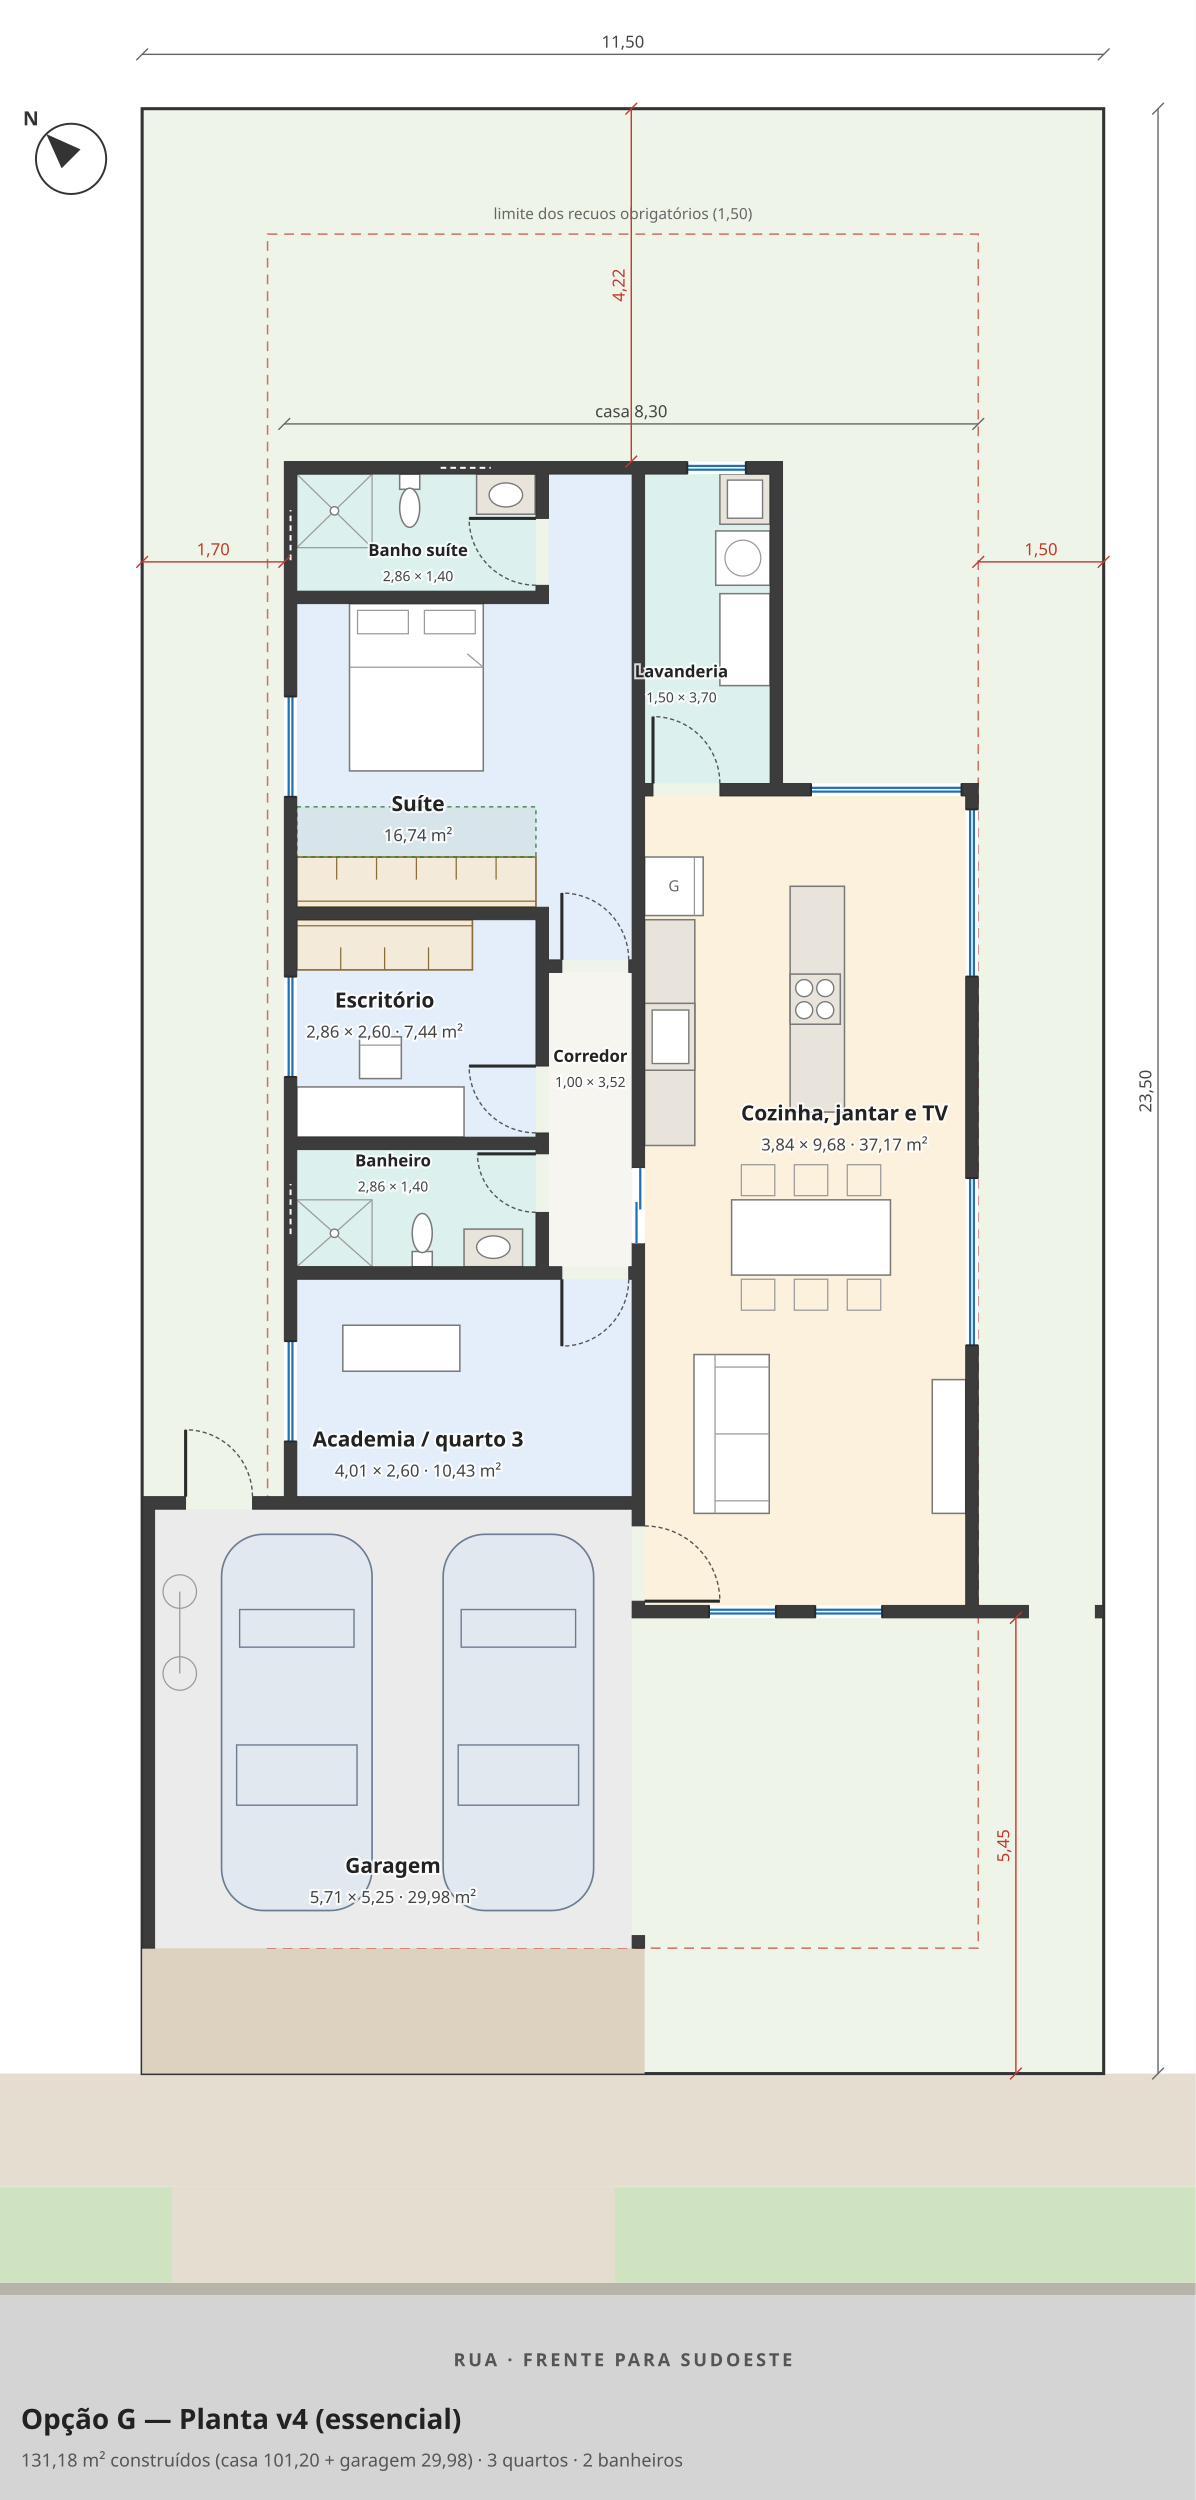
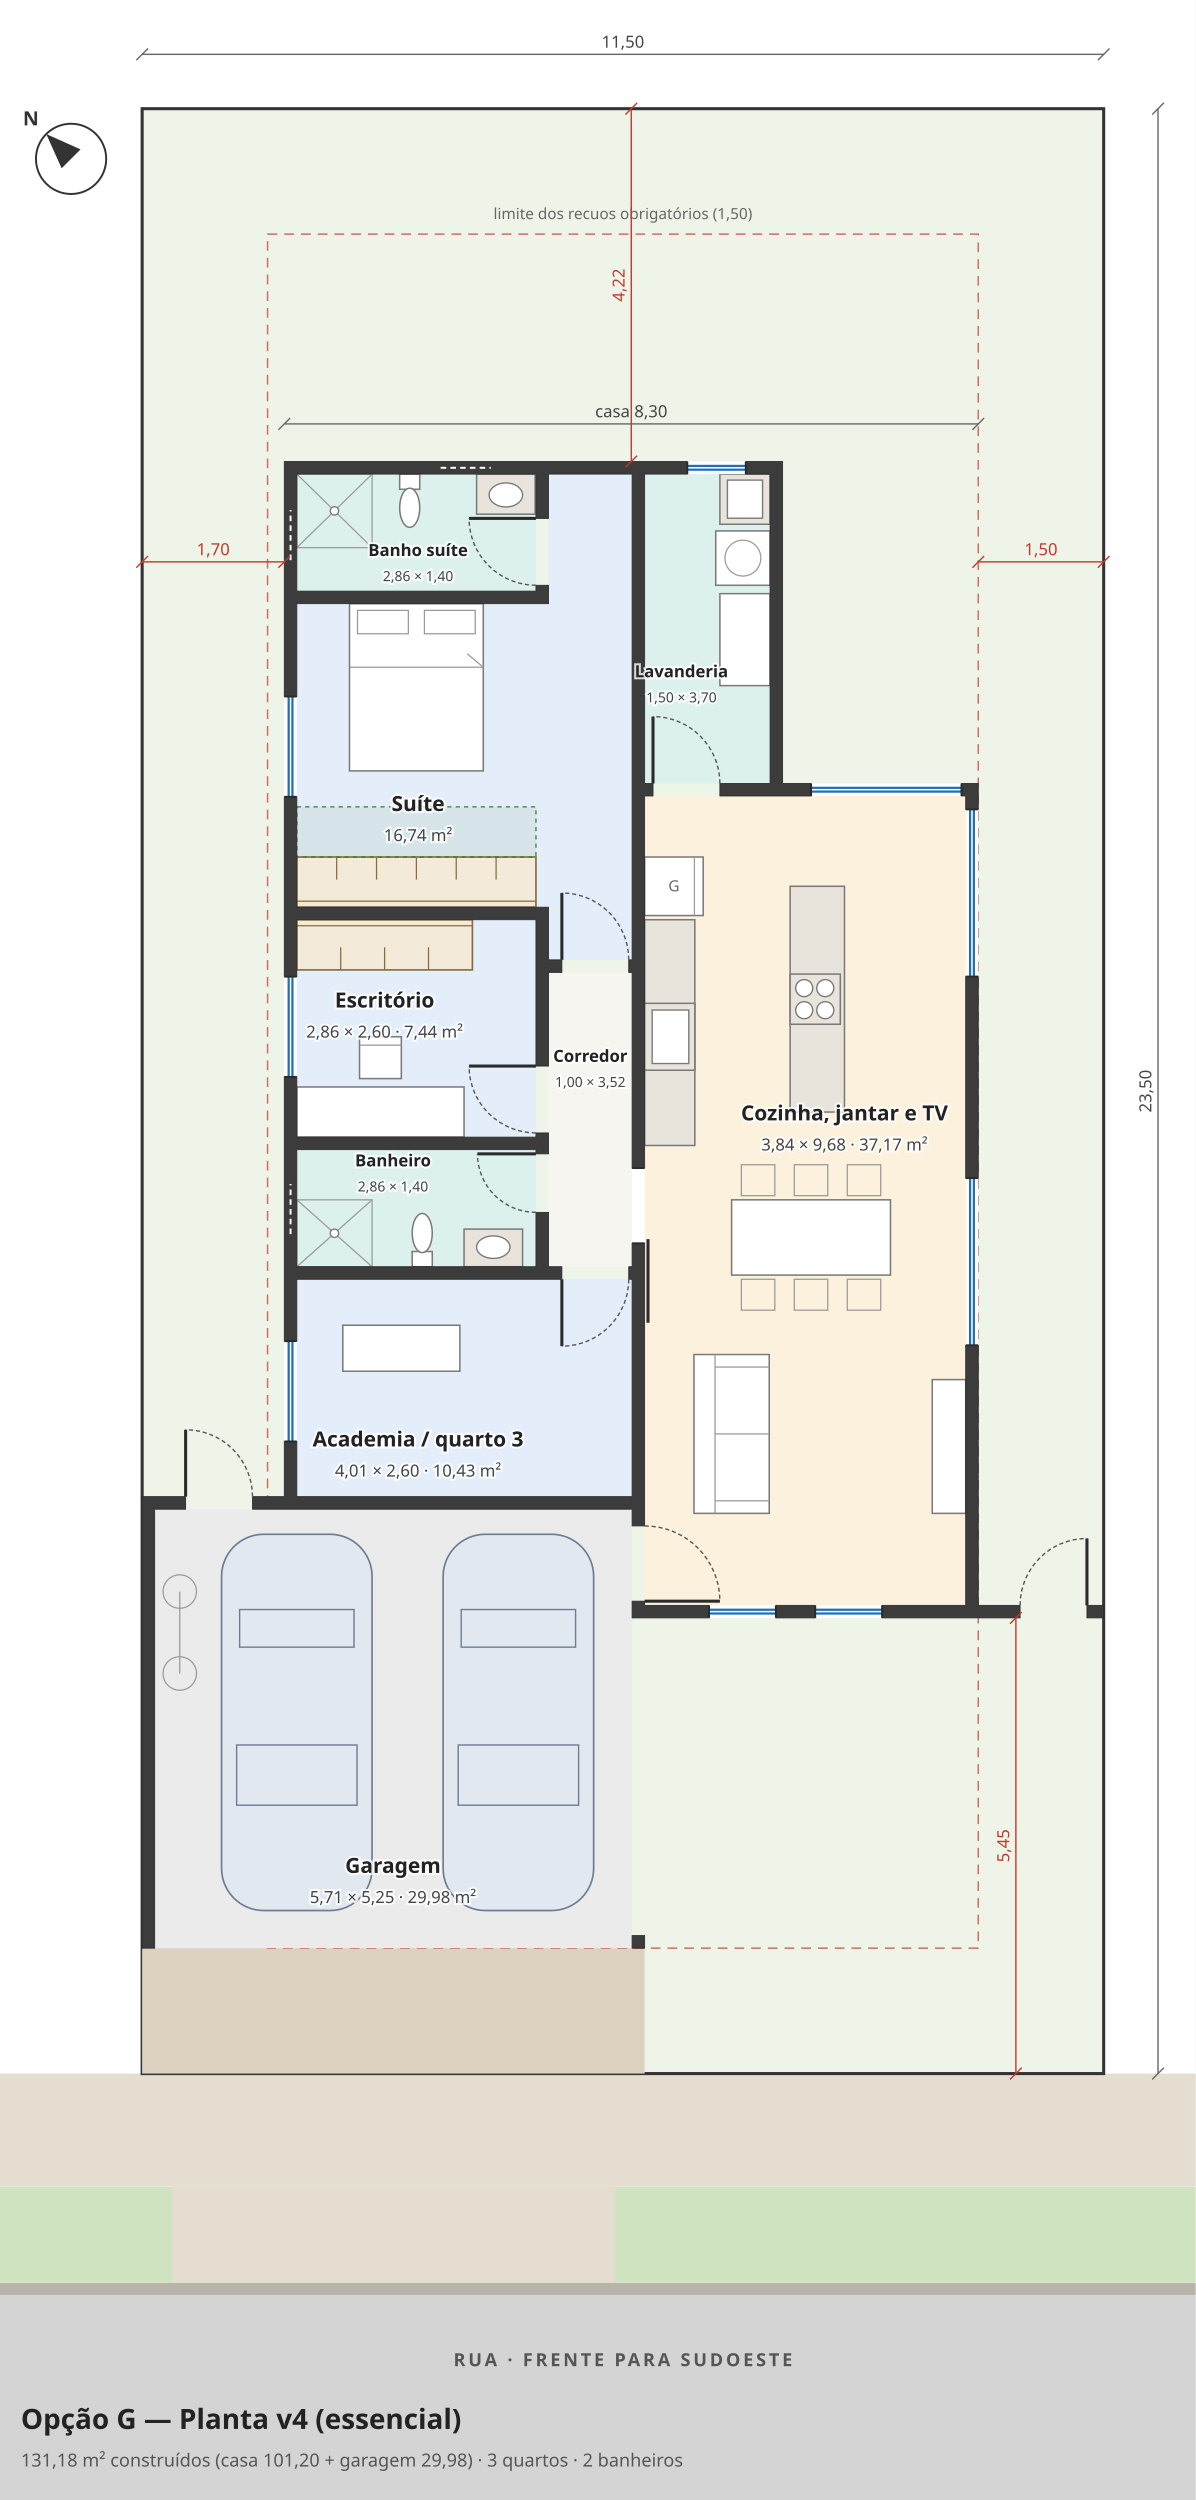
<svg xmlns="http://www.w3.org/2000/svg" viewBox="0 0 858.0 1794.0" width="858.0" height="1794.0">
  <style>
.lote{fill:#eef4e8;stroke:#333;stroke-width:2.2}
.calcada{fill:#e4ddd0;stroke:none}.grama-c{fill:#cfe3c0;stroke:none}.guia{fill:#b9b4aa;stroke:none}
.rua{fill:#d4d4d4;stroke:none}
.recuo{fill:none;stroke:#c0392b;stroke-width:1.1;stroke-dasharray:7 5;opacity:.7}
.zona-gar{fill:none;stroke:#c0392b;stroke-width:1;stroke-dasharray:2 4;opacity:.6}
.ext{stroke:none}.mat-intertravado{fill:#ddd2c0}.mat-concreto{fill:#e3e1dc}.mat-grama{fill:#cfe3c0}.mat-deck{fill:#e6d3b3}
.c-social{fill:#fcf1dc}.c-intimo{fill:#e4eefa}.c-molhado{fill:#dcf1ee}.c-servico{fill:#efece6}
.c-garagem{fill:#ebebeb}.c-circ{fill:#f7f5f0}.c-ext{fill:#eef6ea}
.parede{fill:#3c3c3c;stroke:#2a2a2a;stroke-width:.6;fill-rule:evenodd}
.vidro{stroke:#1f6fb2;stroke-width:1.6}.vao{fill:#fff;stroke:none}
.batente{stroke:#2a2a2a;stroke-width:1.4}.folha{stroke:#2a2a2a;stroke-width:2.2}
.arco{fill:none;stroke:#555;stroke-width:1;stroke-dasharray:3 2}
.alta{stroke:#fff;stroke-width:1.4;stroke-dasharray:4 3}
.movel{fill:#fff;stroke:#7a7a7a;stroke-width:1.1}.movel-l{fill:none;stroke:#9a9a9a;stroke-width:.9}
.bancada{fill:#e8e4dc;stroke:#7a7a7a;stroke-width:1.1}.cuba{fill:#fff;stroke:#7a7a7a;stroke-width:1}
.carro{fill:#e2e8f0;stroke:#6b7c93;stroke-width:1.2}.carro-l{fill:none;stroke:#6b7c93;stroke-width:1}
.gr{fill:#f3ead9;stroke:#8a6d3b;stroke-width:1.2}.gr-l{fill:none;stroke:#8a6d3b;stroke-width:.9}
.livre{fill:#2e7d3212;stroke:#2e7d32;stroke-width:.9;stroke-dasharray:3 3}
.nome{font:700 15px system-ui,sans-serif;fill:#222;text-anchor:middle;paint-order:stroke;stroke:#fffc;stroke-width:3px}
.nome-p{font:700 12px system-ui,sans-serif;fill:#222;text-anchor:middle;paint-order:stroke;stroke:#fffc;stroke-width:3px}
.area{font:12px system-ui,sans-serif;fill:#444;text-anchor:middle;paint-order:stroke;stroke:#fffc;stroke-width:3px}
.area-p{font:10px system-ui,sans-serif;fill:#444;text-anchor:middle;paint-order:stroke;stroke:#fffc;stroke-width:3px}
.cota{stroke:#666;stroke-width:1}.cota-txt{font:12px system-ui,sans-serif;fill:#444;text-anchor:middle}
.cota-r{stroke:#c0392b;stroke-width:1}.cota-r-txt{font:12px system-ui,sans-serif;fill:#c0392b;text-anchor:middle}
.rot{font:600 13px system-ui,sans-serif;fill:#555;text-anchor:middle;letter-spacing:2px}
.rot-p{font:11px system-ui,sans-serif;fill:#666;text-anchor:middle}
.norte{fill:none;stroke:#333;stroke-width:1.4}.norte-f{fill:#333}
.norte-t{font:700 14px system-ui,sans-serif;fill:#333;text-anchor:middle}
.titulo{font:700 20px system-ui,sans-serif;fill:#222}.sub{font:13px system-ui,sans-serif;fill:#555}
</style>
  <rect width="100%" height="100%" fill="#fff" />
  <g id="fundo" class="camada">
    <rect class="rua" x="0.0" y="1647.0" width="858.0" height="147.0" />
    <rect class="guia" x="0.0" y="1638.0" width="858.0" height="9.0" />
    <rect class="grama-c" x="0.0" y="1569.0" width="858.0" height="69.0" />
    <rect class="calcada" x="0.0" y="1488.0" width="858.0" height="81.0" />
    <rect class="calcada" x="123.3" y="1569.0" width="318.0" height="69.0" />
    <text class="rot" x="447.0" y="1698.0">RUA  ·  FRENTE PARA SUDOESTE</text>
    <rect class="lote" x="102.0" y="78.0" width="690.0" height="1410.0" />
    <rect class="ext mat-intertravado" x="102.0" y="1398.0" width="360.6" height="90.0" />
    <rect class="recuo" x="192.0" y="168.0" width="510.0" height="1230.0" />
    <text class="rot-p" x="447.0" y="157.2">limite dos recuos obrigatórios (1,50)</text>
  </g>
  <g id="comodos" class="camada">
    <path class="c-garagem" d="M453.6,1398.0 L453.6,1083.0 L111.0,1083.0 L111.0,1398.0 L453.6,1398.0 Z" />
    <path class="c-intimo" d="M453.6,1074.0 L453.6,918.0 L213.0,918.0 L213.0,1074.0 L453.6,1074.0 Z" />
    <path class="c-molhado" d="M384.6,909.0 L384.6,825.0 L213.0,825.0 L213.0,909.0 L384.6,909.0 Z" />
    <path class="c-intimo" d="M384.6,816.0 L384.6,660.0 L213.0,660.0 L213.0,816.0 L384.6,816.0 Z" />
    <path class="c-circ" d="M453.6,909.0 L453.6,697.8 L393.6,697.8 L393.6,909.0 L453.6,909.0 Z" />
    <path class="c-intimo" d="M213.0,651.0 L213.0,433.2 L393.6,433.2 L393.6,340.2 L453.6,340.2 L453.6,688.8 L393.6,688.8 L393.6,651.0 L213.0,651.0 Z" />
    <path class="c-molhado" d="M384.6,424.2 L384.6,340.2 L213.0,340.2 L213.0,424.2 L384.6,424.2 Z" />
    <path class="c-molhado" d="M552.6,562.2 L552.6,340.2 L462.6,340.2 L462.6,562.2 L552.6,562.2 Z" />
    <path class="c-social" d="M693.0,1152.0 L693.0,571.2 L462.6,571.2 L462.6,1152.0 L693.0,1152.0 Z" />
  </g>
  <g id="moveis" class="camada">
    <rect class="carro" x="159.0" y="1101.0" width="108.0" height="270.0" rx="30.24" />
    <polygon class="carro-l" points="256.2,1252.2 169.8,1252.2 169.8,1295.4 256.2,1295.4" />
    <polygon class="carro-l" points="254.04,1155.0 171.96,1155.0 171.96,1182.0 254.04,1182.0" />
    <rect class="carro" x="318.0" y="1101.0" width="108.0" height="270.0" rx="30.24" />
    <polygon class="carro-l" points="415.2,1252.2 328.8,1252.2 328.8,1295.4 415.2,1295.4" />
    <polygon class="carro-l" points="413.04,1155.0 330.96,1155.0 330.96,1182.0 413.04,1182.0" />
    <circle class="movel-l" cx="129.0" cy="1142.1" r="12.0" />
    <circle class="movel-l" cx="129.0" cy="1200.9" r="12.0" />
    <polyline class="movel-l" points="129.0,1142.1 129.0,1200.9" />
    <polygon class="movel" points="330.0,951.0 246.0,951.0 246.0,984.0 330.0,984.0" />
    <polygon class="movel-l" points="213.0,861.0 213.0,909.0 267.0,909.0 267.0,861.0" />
    <polyline class="movel-l" points="213.0,861.0 267.0,909.0" />
    <polyline class="movel-l" points="213.0,909.0 267.0,861.0" />
    <circle class="cuba" cx="240.0" cy="885.0" r="3.0" />
    <polygon class="movel" points="295.8,909.0 310.2,909.0 310.2,898.08 295.8,898.08" />
    <ellipse class="movel" cx="303.0" cy="884.82" rx="7.2" ry="14.04" />
    <polygon class="bancada" points="333.0,909.0 375.0,909.0 375.0,882.0 333.0,882.0" />
    <ellipse class="cuba" cx="354.0" cy="894.96" rx="12.0" ry="8.1" />
    <polygon class="movel" points="213.0,816.0 333.0,816.0 333.0,780.0 213.0,780.0" />
    <polygon class="movel" points="288.0,744.0 258.0,744.0 258.0,774.0 288.0,774.0" />
    <polyline class="movel-l" points="288.0,750.0 258.0,750.0" />
    <polygon class="gr" points="339.0,660.0 213.0,660.0 213.0,696.0 339.0,696.0" />
    <polyline class="gr-l" points="307.5,679.8 307.5,696.0" />
    <polyline class="gr-l" points="276.0,679.8 276.0,696.0" />
    <polyline class="gr-l" points="244.5,679.8 244.5,696.0" />
    <polyline class="gr-l" points="339.0,664.32 213.0,664.32" />
    <polygon class="gr" points="213.0,651.0 384.6,651.0 384.6,615.0 213.0,615.0" />
    <polyline class="gr-l" points="241.6,631.2 241.6,615.0" />
    <polyline class="gr-l" points="270.2,631.2 270.2,615.0" />
    <polyline class="gr-l" points="298.8,631.2 298.8,615.0" />
    <polyline class="gr-l" points="327.4,631.2 327.4,615.0" />
    <polyline class="gr-l" points="356.0,631.2 356.0,615.0" />
    <polyline class="gr-l" points="213.0,646.68 384.6,646.68" />
    <rect class="livre" x="213.0" y="579.0" width="171.6" height="36.0" />
    <polygon class="movel" points="346.8,433.2 250.8,433.2 250.8,553.2 346.8,553.2" />
    <polygon class="movel-l" points="341.04,438.0 304.56,438.0 304.56,454.8 341.04,454.8" />
    <polygon class="movel-l" points="293.04,438.0 256.56,438.0 256.56,454.8 293.04,454.8" />
    <polyline class="movel-l" points="346.8,478.8 250.8,478.8" />
    <polyline class="movel-l" points="346.8,478.8 335.28,469.2" />
    <polygon class="movel-l" points="267.0,340.2 213.0,340.2 213.0,393.0 267.0,393.0" />
    <polyline class="movel-l" points="267.0,340.2 213.0,393.0" />
    <polyline class="movel-l" points="213.0,340.2 267.0,393.0" />
    <circle class="cuba" cx="240.0" cy="366.6" r="3.0" />
    <polygon class="movel" points="301.2,340.2 286.8,340.2 286.8,351.12 301.2,351.12" />
    <ellipse class="movel" cx="294.0" cy="364.38" rx="7.2" ry="14.04" />
    <polygon class="bancada" points="384.0,340.2 342.0,340.2 342.0,369.0 384.0,369.0" />
    <ellipse class="cuba" cx="363.0" cy="355.18" rx="12.0" ry="8.64" />
    <polygon class="bancada" points="552.6,376.2 552.6,340.2 516.6,340.2 516.6,376.2" />
    <polygon class="cuba" points="547.2,371.88 547.2,344.52 522.0,344.52 522.0,371.88" />
    <polygon class="movel" points="552.6,420.0 552.6,381.0 513.6,381.0 513.6,420.0" />
    <circle class="movel-l" cx="533.1" cy="400.5" r="12.87" />
    <polygon class="movel" points="552.6,492.0 552.6,426.0 516.6,426.0 516.6,492.0" />
    <polygon class="bancada" points="462.6,660.0 462.6,822.0 498.6,822.0 498.6,660.0" />
    <polygon class="bancada" points="462.6,720.0 462.6,768.0 498.6,768.0 498.6,720.0" />
    <polygon class="cuba" points="468.0,724.8 468.0,763.2 494.28,763.2 494.28,724.8" />
    <polygon class="movel" points="462.6,615.0 462.6,657.0 504.6,657.0 504.6,615.0" />
    <polyline class="movel-l" points="498.3,615.0 498.3,657.0" />
    <polygon class="bancada" points="606.0,798.0 606.0,636.0 567.0,636.0 567.0,798.0" />
    <polygon class="bancada" points="603.0,735.0 603.0,699.0 567.0,699.0 567.0,735.0" />
    <circle class="cuba" cx="592.2" cy="724.92" r="6.12" />
    <circle class="cuba" cx="577.08" cy="724.92" r="6.12" />
    <circle class="cuba" cx="592.2" cy="709.08" r="6.12" />
    <circle class="cuba" cx="577.08" cy="709.08" r="6.12" />
    <polygon class="movel-l" points="532.0,940.2 556.0,940.2 556.0,918.0 532.0,918.0" />
    <polygon class="movel-l" points="532.0,858.0 556.0,858.0 556.0,835.8 532.0,835.8" />
    <polygon class="movel-l" points="570.0,940.2 594.0,940.2 594.0,918.0 570.0,918.0" />
    <polygon class="movel-l" points="570.0,858.0 594.0,858.0 594.0,835.8 570.0,835.8" />
    <polygon class="movel-l" points="608.0,940.2 632.0,940.2 632.0,918.0 608.0,918.0" />
    <polygon class="movel-l" points="608.0,858.0 632.0,858.0 632.0,835.8 608.0,835.8" />
    <polygon class="movel" points="525.0,915.0 639.0,915.0 639.0,861.0 525.0,861.0" />
    <polygon class="movel" points="498.0,972.0 498.0,1086.0 552.0,1086.0 552.0,972.0" />
    <polyline class="movel-l" points="513.12,972.0 513.12,1086.0" />
    <polyline class="movel-l" points="513.12,981.0 552.0,981.0" />
    <polyline class="movel-l" points="513.12,1077.0 552.0,1077.0" />
    <polyline class="movel-l" points="513.12,1029.0 552.0,1029.0" />
    <polygon class="movel" points="693.0,1086.0 693.0,990.0 669.0,990.0 669.0,1086.0" />
  </g>
  <g id="moveis_txt" class="camada">
    <text class="rot-p" x="483.6" y="639.6">G</text>
  </g>
  <g id="paredes" class="camada">
-     <path class="parede" d="M133.2,1074.0 L133.2,1083.0 L111.0,1083.0 L111.0,1398.0 L102.0,1398.0 L102.0,1074.0 L111.0,1074.0 L133.2,1074.0 Z M204.0,1074.0 L204.0,1034.4 L213.0,1034.4 L213.0,1074.0 L453.6,1074.0 L453.6,918.0 L451.2,918.0 L451.2,909.0 L453.6,909.0 L453.6,892.2 L462.6,892.2 L462.6,1095.0 L453.6,1095.0 L453.6,1083.0 L213.0,1083.0 L204.0,1083.0 L181.2,1083.0 L181.2,1074.0 L204.0,1074.0 Z M204.0,772.8 L213.0,772.8 L213.0,816.0 L384.6,816.0 L384.6,813.0 L393.6,813.0 L393.6,828.0 L384.6,828.0 L384.6,825.0 L213.0,825.0 L213.0,909.0 L384.6,909.0 L384.6,870.0 L393.6,870.0 L393.6,909.0 L403.2,909.0 L403.2,918.0 L213.0,918.0 L213.0,962.4 L204.0,962.4 L204.0,772.8 Z M204.0,571.8 L213.0,571.8 L213.0,651.0 L393.6,651.0 L393.6,660.0 L393.6,688.8 L403.2,688.8 L403.2,697.8 L393.6,697.8 L393.6,765.0 L384.6,765.0 L384.6,660.0 L213.0,660.0 L213.0,700.8 L204.0,700.8 L204.0,571.8 Z M204.0,340.2 L204.0,331.2 L213.0,331.2 L493.2,331.2 L493.2,340.2 L462.6,340.2 L462.6,562.2 L468.6,562.2 L468.6,571.2 L462.6,571.2 L462.6,838.2 L453.6,838.2 L453.6,697.8 L451.2,697.8 L451.2,688.8 L453.6,688.8 L453.6,340.2 L393.6,340.2 L393.6,372.0 L384.6,372.0 L384.6,340.2 L213.0,340.2 L213.0,424.2 L384.6,424.2 L384.6,420.0 L393.6,420.0 L393.6,424.2 L393.6,433.2 L213.0,433.2 L213.0,499.8 L204.0,499.8 L204.0,340.2 Z M561.6,331.2 L561.6,340.2 L561.6,562.2 L582.0,562.2 L582.0,571.2 L516.6,571.2 L516.6,562.2 L552.6,562.2 L552.6,340.2 L535.2,340.2 L535.2,331.2 L561.6,331.2 Z M693.0,562.2 L702.0,562.2 L702.0,571.2 L702.0,580.8 L693.0,580.8 L693.0,571.2 L690.0,571.2 L690.0,562.2 L693.0,562.2 Z M702.0,845.4 L693.0,845.4 L693.0,700.8 L702.0,700.8 L702.0,845.4 Z M702.0,1152.0 L738.0,1152.0 L738.0,1161.0 L702.0,1161.0 L693.0,1161.0 L633.0,1161.0 L633.0,1152.0 L693.0,1152.0 L693.0,965.4 L702.0,965.4 L702.0,1152.0 Z M792.0,1152.0 L792.0,1161.0 L786.0,1161.0 L786.0,1152.0 L792.0,1152.0 Z M556.8,1161.0 L556.8,1152.0 L585.0,1152.0 L585.0,1161.0 L556.8,1161.0 Z M462.6,1161.0 L453.6,1161.0 L453.6,1149.0 L462.6,1149.0 L462.6,1152.0 L508.8,1152.0 L508.8,1161.0 L462.6,1161.0 Z M453.6,1398.0 L453.6,1389.0 L462.6,1389.0 L462.6,1398.0 L453.6,1398.0 Z" />
+     <path class="parede" d="M133.2,1074.0 L133.2,1083.0 L111.0,1083.0 L111.0,1398.0 L102.0,1398.0 L102.0,1074.0 L111.0,1074.0 L133.2,1074.0 Z M204.0,1074.0 L204.0,1034.4 L213.0,1034.4 L213.0,1074.0 L453.6,1074.0 L453.6,918.0 L451.2,918.0 L451.2,909.0 L453.6,909.0 L453.6,892.2 L462.6,892.2 L462.6,1095.0 L453.6,1095.0 L453.6,1083.0 L213.0,1083.0 L204.0,1083.0 L181.2,1083.0 L181.2,1074.0 L204.0,1074.0 Z M204.0,772.8 L213.0,772.8 L213.0,816.0 L384.6,816.0 L384.6,813.0 L393.6,813.0 L393.6,828.0 L384.6,828.0 L384.6,825.0 L213.0,825.0 L213.0,909.0 L384.6,909.0 L384.6,870.0 L393.6,870.0 L393.6,909.0 L403.2,909.0 L403.2,918.0 L213.0,918.0 L213.0,962.4 L204.0,962.4 L204.0,772.8 Z M204.0,571.8 L213.0,571.8 L213.0,651.0 L393.6,651.0 L393.6,660.0 L393.6,688.8 L403.2,688.8 L403.2,697.8 L393.6,697.8 L393.6,765.0 L384.6,765.0 L384.6,660.0 L213.0,660.0 L213.0,700.8 L204.0,700.8 L204.0,571.8 Z M204.0,340.2 L204.0,331.2 L213.0,331.2 L493.2,331.2 L493.2,340.2 L462.6,340.2 L462.6,562.2 L468.6,562.2 L468.6,571.2 L462.6,571.2 L462.6,838.2 L453.6,838.2 L453.6,697.8 L451.2,697.8 L451.2,688.8 L453.6,688.8 L453.6,340.2 L393.6,340.2 L393.6,372.0 L384.6,372.0 L384.6,340.2 L213.0,340.2 L213.0,424.2 L384.6,424.2 L384.6,420.0 L393.6,420.0 L393.6,424.2 L393.6,433.2 L213.0,433.2 L213.0,499.8 L204.0,499.8 L204.0,340.2 Z M561.6,331.2 L561.6,340.2 L561.6,562.2 L582.0,562.2 L582.0,571.2 L516.6,571.2 L516.6,562.2 L552.6,562.2 L552.6,340.2 L535.2,340.2 L535.2,331.2 L561.6,331.2 Z M693.0,562.2 L702.0,562.2 L702.0,571.2 L702.0,580.8 L693.0,580.8 L693.0,571.2 L690.0,571.2 L690.0,562.2 L693.0,562.2 Z M702.0,845.4 L693.0,845.4 L693.0,700.8 L702.0,700.8 L702.0,845.4 Z M702.0,1152.0 L732.0,1152.0 L732.0,1161.0 L702.0,1161.0 L693.0,1161.0 L633.0,1161.0 L633.0,1152.0 L693.0,1152.0 L693.0,965.4 L702.0,965.4 L702.0,1152.0 Z M792.0,1152.0 L792.0,1161.0 L780.0,1161.0 L780.0,1152.0 L792.0,1152.0 Z M556.8,1161.0 L556.8,1152.0 L585.0,1152.0 L585.0,1161.0 L556.8,1161.0 Z M462.6,1161.0 L453.6,1161.0 L453.6,1149.0 L462.6,1149.0 L462.6,1152.0 L508.8,1152.0 L508.8,1161.0 L462.6,1161.0 Z M453.6,1398.0 L453.6,1389.0 L462.6,1389.0 L462.6,1398.0 L453.6,1398.0 Z" />
  </g>
  <g id="aberturas" class="camada">
    <line class="folha" x1="462.6" y1="1149.0" x2="516.6" y2="1149.0" />
    <polyline class="arco" points="462.6,1095.0 467.89,1095.26 473.13,1096.04 478.28,1097.33 483.26,1099.11 488.06,1101.38 492.6,1104.1 496.86,1107.26 500.78,1110.82 504.34,1114.74 507.5,1119.0 510.22,1123.54 512.49,1128.34 514.27,1133.32 515.56,1138.47 516.34,1143.71 516.6,1149.0" />
    <line class="folha" x1="133.2" y1="1074.0" x2="133.2" y2="1026.0" />
    <polyline class="arco" points="181.2,1074.0 180.97,1069.3 180.28,1064.64 179.13,1060.07 177.55,1055.63 175.53,1051.37 173.11,1047.33 170.3,1043.55 167.14,1040.06 163.65,1036.9 159.87,1034.09 155.83,1031.67 151.57,1029.65 147.13,1028.07 142.56,1026.92 137.9,1026.23 133.2,1026.0" />
+     <line class="folha" x1="780.0" y1="1152.0" x2="780.0" y2="1104.0" />
+     <polyline class="arco" points="732.0,1152.0 732.23,1147.3 732.92,1142.64 734.07,1138.07 735.65,1133.63 737.67,1129.37 740.09,1125.33 742.9,1121.55 746.06,1118.06 749.55,1114.9 753.33,1112.09 757.37,1109.67 761.63,1107.65 766.07,1106.07 770.64,1104.92 775.3,1104.23 780.0,1104.0" />
    <rect class="vao" x="453.6" y="838.2" width="9.0" height="54.0" />
-     <line class="vidro" x1="456.75" y1="892.2" x2="456.75" y2="862.5" />
-     <line class="vidro" x1="459.45" y1="867.9" x2="459.45" y2="838.2" />
+     <line class="batente" x1="453.6" y1="892.2" x2="462.6" y2="892.2" />
+     <line class="batente" x1="453.6" y1="838.2" x2="462.6" y2="838.2" />
+     <line class="folha" x1="465.0" y1="949.2" x2="465.0" y2="889.2" />
    <line class="folha" x1="403.2" y1="918.0" x2="403.2" y2="966.0" />
    <polyline class="arco" points="451.2,918.0 450.97,922.7 450.28,927.36 449.13,931.93 447.55,936.37 445.53,940.63 443.11,944.67 440.3,948.45 437.14,951.94 433.65,955.1 429.87,957.91 425.83,960.33 421.57,962.35 417.13,963.93 412.56,965.08 407.9,965.77 403.2,966.0" />
    <line class="folha" x1="384.6" y1="828.0" x2="342.6" y2="828.0" />
    <polyline class="arco" points="384.6,870.0 380.48,869.8 376.41,869.19 372.41,868.19 368.53,866.8 364.8,865.04 361.27,862.92 357.96,860.47 354.9,857.7 352.13,854.64 349.68,851.33 347.56,847.8 345.8,844.07 344.41,840.19 343.41,836.19 342.8,832.12 342.6,828.0" />
    <line class="folha" x1="384.6" y1="765.0" x2="336.6" y2="765.0" />
    <polyline class="arco" points="384.6,813.0 379.9,812.77 375.24,812.08 370.67,810.93 366.23,809.35 361.97,807.33 357.93,804.91 354.15,802.1 350.66,798.94 347.5,795.45 344.69,791.67 342.27,787.63 340.25,783.37 338.67,778.93 337.52,774.36 336.83,769.7 336.6,765.0" />
    <line class="folha" x1="403.2" y1="688.8" x2="403.2" y2="640.8" />
    <polyline class="arco" points="451.2,688.8 450.97,684.1 450.28,679.44 449.13,674.87 447.55,670.43 445.53,666.17 443.11,662.13 440.3,658.35 437.14,654.86 433.65,651.7 429.87,648.89 425.83,646.47 421.57,644.45 417.13,642.87 412.56,641.72 407.9,641.03 403.2,640.8" />
    <line class="folha" x1="384.6" y1="372.0" x2="336.6" y2="372.0" />
    <polyline class="arco" points="384.6,420.0 379.9,419.77 375.24,419.08 370.67,417.93 366.23,416.35 361.97,414.33 357.93,411.91 354.15,409.1 350.66,405.94 347.5,402.45 344.69,398.67 342.27,394.63 340.25,390.37 338.67,385.93 337.52,381.36 336.83,376.7 336.6,372.0" />
    <line class="folha" x1="468.6" y1="562.2" x2="468.6" y2="514.2" />
    <polyline class="arco" points="516.6,562.2 516.37,557.5 515.68,552.84 514.53,548.27 512.95,543.83 510.93,539.57 508.51,535.53 505.7,531.75 502.54,528.26 499.05,525.1 495.27,522.29 491.23,519.87 486.97,517.85 482.53,516.27 477.96,515.12 473.3,514.43 468.6,514.2" />
    <rect class="vao" x="204.0" y="962.4" width="9.0" height="72.0" />
    <line class="vidro" x1="207.15" y1="1034.4" x2="207.15" y2="962.4" />
    <line class="vidro" x1="209.85" y1="1034.4" x2="209.85" y2="962.4" />
    <line class="batente" x1="204.0" y1="1034.4" x2="213.0" y2="1034.4" />
    <line class="batente" x1="204.0" y1="962.4" x2="213.0" y2="962.4" />
    <line class="alta" x1="208.5" y1="885.6" x2="208.5" y2="849.6" />
    <rect class="vao" x="204.0" y="700.8" width="9.0" height="72.0" />
    <line class="vidro" x1="207.15" y1="772.8" x2="207.15" y2="700.8" />
    <line class="vidro" x1="209.85" y1="772.8" x2="209.85" y2="700.8" />
    <line class="batente" x1="204.0" y1="772.8" x2="213.0" y2="772.8" />
    <line class="batente" x1="204.0" y1="700.8" x2="213.0" y2="700.8" />
    <rect class="vao" x="204.0" y="499.8" width="9.0" height="72.0" />
    <line class="vidro" x1="207.15" y1="571.8" x2="207.15" y2="499.8" />
    <line class="vidro" x1="209.85" y1="571.8" x2="209.85" y2="499.8" />
    <line class="batente" x1="204.0" y1="571.8" x2="213.0" y2="571.8" />
    <line class="batente" x1="204.0" y1="499.8" x2="213.0" y2="499.8" />
    <line class="alta" x1="208.5" y1="402.0" x2="208.5" y2="366.0" />
    <line class="alta" x1="316.2" y1="335.7" x2="352.2" y2="335.7" />
    <rect class="vao" x="493.2" y="331.2" width="42.0" height="9.0" />
    <line class="vidro" x1="493.2" y1="337.05" x2="535.2" y2="337.05" />
    <line class="vidro" x1="493.2" y1="334.35" x2="535.2" y2="334.35" />
    <line class="batente" x1="493.2" y1="340.2" x2="493.2" y2="331.2" />
    <line class="batente" x1="535.2" y1="340.2" x2="535.2" y2="331.2" />
    <rect class="vao" x="582.0" y="562.2" width="108.0" height="9.0" />
    <line class="vidro" x1="582.0" y1="568.05" x2="690.0" y2="568.05" />
    <line class="vidro" x1="582.0" y1="565.35" x2="690.0" y2="565.35" />
    <line class="batente" x1="582.0" y1="571.2" x2="582.0" y2="562.2" />
    <line class="batente" x1="690.0" y1="571.2" x2="690.0" y2="562.2" />
    <rect class="vao" x="693.0" y="845.4" width="9.0" height="120.0" />
    <line class="vidro" x1="696.15" y1="965.4" x2="696.15" y2="845.4" />
    <line class="vidro" x1="698.85" y1="965.4" x2="698.85" y2="845.4" />
    <line class="batente" x1="693.0" y1="965.4" x2="702.0" y2="965.4" />
    <line class="batente" x1="693.0" y1="845.4" x2="702.0" y2="845.4" />
    <rect class="vao" x="693.0" y="580.8" width="9.0" height="120.0" />
    <line class="vidro" x1="696.15" y1="700.8" x2="696.15" y2="580.8" />
    <line class="vidro" x1="698.85" y1="700.8" x2="698.85" y2="580.8" />
    <line class="batente" x1="693.0" y1="700.8" x2="702.0" y2="700.8" />
    <line class="batente" x1="693.0" y1="580.8" x2="702.0" y2="580.8" />
    <rect class="vao" x="508.8" y="1152.0" width="48.0" height="9.0" />
    <line class="vidro" x1="508.8" y1="1157.85" x2="556.8" y2="1157.85" />
    <line class="vidro" x1="508.8" y1="1155.15" x2="556.8" y2="1155.15" />
    <line class="batente" x1="508.8" y1="1161.0" x2="508.8" y2="1152.0" />
    <line class="batente" x1="556.8" y1="1161.0" x2="556.8" y2="1152.0" />
    <rect class="vao" x="585.0" y="1152.0" width="48.0" height="9.0" />
    <line class="vidro" x1="585.0" y1="1157.85" x2="633.0" y2="1157.85" />
    <line class="vidro" x1="585.0" y1="1155.15" x2="633.0" y2="1155.15" />
    <line class="batente" x1="585.0" y1="1161.0" x2="585.0" y2="1152.0" />
    <line class="batente" x1="633.0" y1="1161.0" x2="633.0" y2="1152.0" />
  </g>
  <g id="textos" class="camada">
    <text class="nome" x="282.0" y="1344.0">Garagem</text>
    <text class="area" x="282.0" y="1365.6">5,71 × 5,25  ·  29,98 m²</text>
    <text class="nome" x="300.0" y="1038.0">Academia / quarto 3</text>
    <text class="area" x="300.0" y="1059.6">4,01 × 2,60  ·  10,43 m²</text>
    <text class="nome-p" x="282.0" y="837.0">Banheiro</text>
    <text class="area-p" x="282.0" y="855.0">2,86 × 1,40</text>
    <text class="nome" x="276.0" y="723.0">Escritório</text>
    <text class="area" x="276.0" y="744.6">2,86 × 2,60  ·  7,44 m²</text>
    <text class="nome-p" x="423.6" y="762.0">Corredor</text>
    <text class="area-p" x="423.6" y="780.0">1,00 × 3,52</text>
    <text class="nome" x="300.0" y="582.0">Suíte</text>
    <text class="area" x="300.0" y="603.6">16,74 m²</text>
    <text class="nome-p" x="300.0" y="399.0">Banho suíte</text>
    <text class="area-p" x="300.0" y="417.0">2,86 × 1,40</text>
    <text class="nome-p" x="489.0" y="486.0">Lavanderia</text>
    <text class="area-p" x="489.0" y="504.0">1,50 × 3,70</text>
    <text class="nome" x="606.0" y="804.0">Cozinha, jantar e TV</text>
    <text class="area" x="606.0" y="825.6">3,84 × 9,68  ·  37,17 m²</text>
  </g>
  <g id="cotas" class="camada">
    <line class="cota" x1="102.0" y1="39.0" x2="792.0" y2="39.0" />
    <line class="cota" x1="97.8" y1="43.2" x2="106.2" y2="34.8" />
    <line class="cota" x1="787.8" y1="43.2" x2="796.2" y2="34.8" />
    <text class="cota-txt" x="447.0" y="34.2">11,50</text>
    <line class="cota" x1="831.0" y1="1488.0" x2="831.0" y2="78.0" />
    <line class="cota" x1="826.8" y1="1492.2" x2="835.2" y2="1483.8" />
    <line class="cota" x1="826.8" y1="82.2" x2="835.2" y2="73.8" />
    <text class="cota-txt" x="826.2" y="783.0" transform="rotate(-90 826.2 783.0)">23,50</text>
    <line class="cota-r" x1="102.0" y1="403.2" x2="204.0" y2="403.2" />
    <line class="cota-r" x1="97.8" y1="407.4" x2="106.2" y2="399.0" />
    <line class="cota-r" x1="199.8" y1="407.4" x2="208.2" y2="399.0" />
    <text class="cota-r-txt" x="153.0" y="398.4">1,70</text>
    <line class="cota-r" x1="702.0" y1="403.2" x2="792.0" y2="403.2" />
    <line class="cota-r" x1="697.8" y1="407.4" x2="706.2" y2="399.0" />
    <line class="cota-r" x1="787.8" y1="407.4" x2="796.2" y2="399.0" />
    <text class="cota-r-txt" x="747.0" y="398.4">1,50</text>
    <line class="cota-r" x1="453.0" y1="331.2" x2="453.0" y2="78.0" />
    <line class="cota-r" x1="448.8" y1="335.4" x2="457.2" y2="327.0" />
    <line class="cota-r" x1="448.8" y1="82.2" x2="457.2" y2="73.8" />
    <text class="cota-r-txt" x="448.2" y="204.6" transform="rotate(-90 448.2 204.6)">4,22</text>
    <line class="cota" x1="204.0" y1="304.2" x2="702.0" y2="304.2" />
    <line class="cota" x1="199.8" y1="308.4" x2="208.2" y2="300.0" />
    <line class="cota" x1="697.8" y1="308.4" x2="706.2" y2="300.0" />
    <text class="cota-txt" x="453.0" y="299.4">casa 8,30</text>
    <line class="cota-r" x1="729.0" y1="1488.0" x2="729.0" y2="1161.0" />
    <line class="cota-r" x1="724.8" y1="1492.2" x2="733.2" y2="1483.8" />
    <line class="cota-r" x1="724.8" y1="1165.2" x2="733.2" y2="1156.8" />
    <text class="cota-r-txt" x="724.2" y="1324.5" transform="rotate(-90 724.2 1324.5)">5,45</text>
  </g>
  <g id="norte" class="camada">
    <circle class="norte" cx="51.0" cy="114.0" r="25.2" />
    <polygon class="norte-f" points="33.18,96.18 44.21,120.79 57.79,107.21" />
    <text class="norte-t" x="22.15" y="89.95">N</text>
  </g>
  <g id="titulo" class="camada">
    <text class="titulo" x="15.0" y="1743.0">Opção G — Planta v4 (essencial)</text>
    <text class="sub" x="15.0" y="1770.0">131,18 m² construídos (casa 101,20 + garagem 29,98) · 3 quartos · 2 banheiros</text>
  </g>
</svg>
